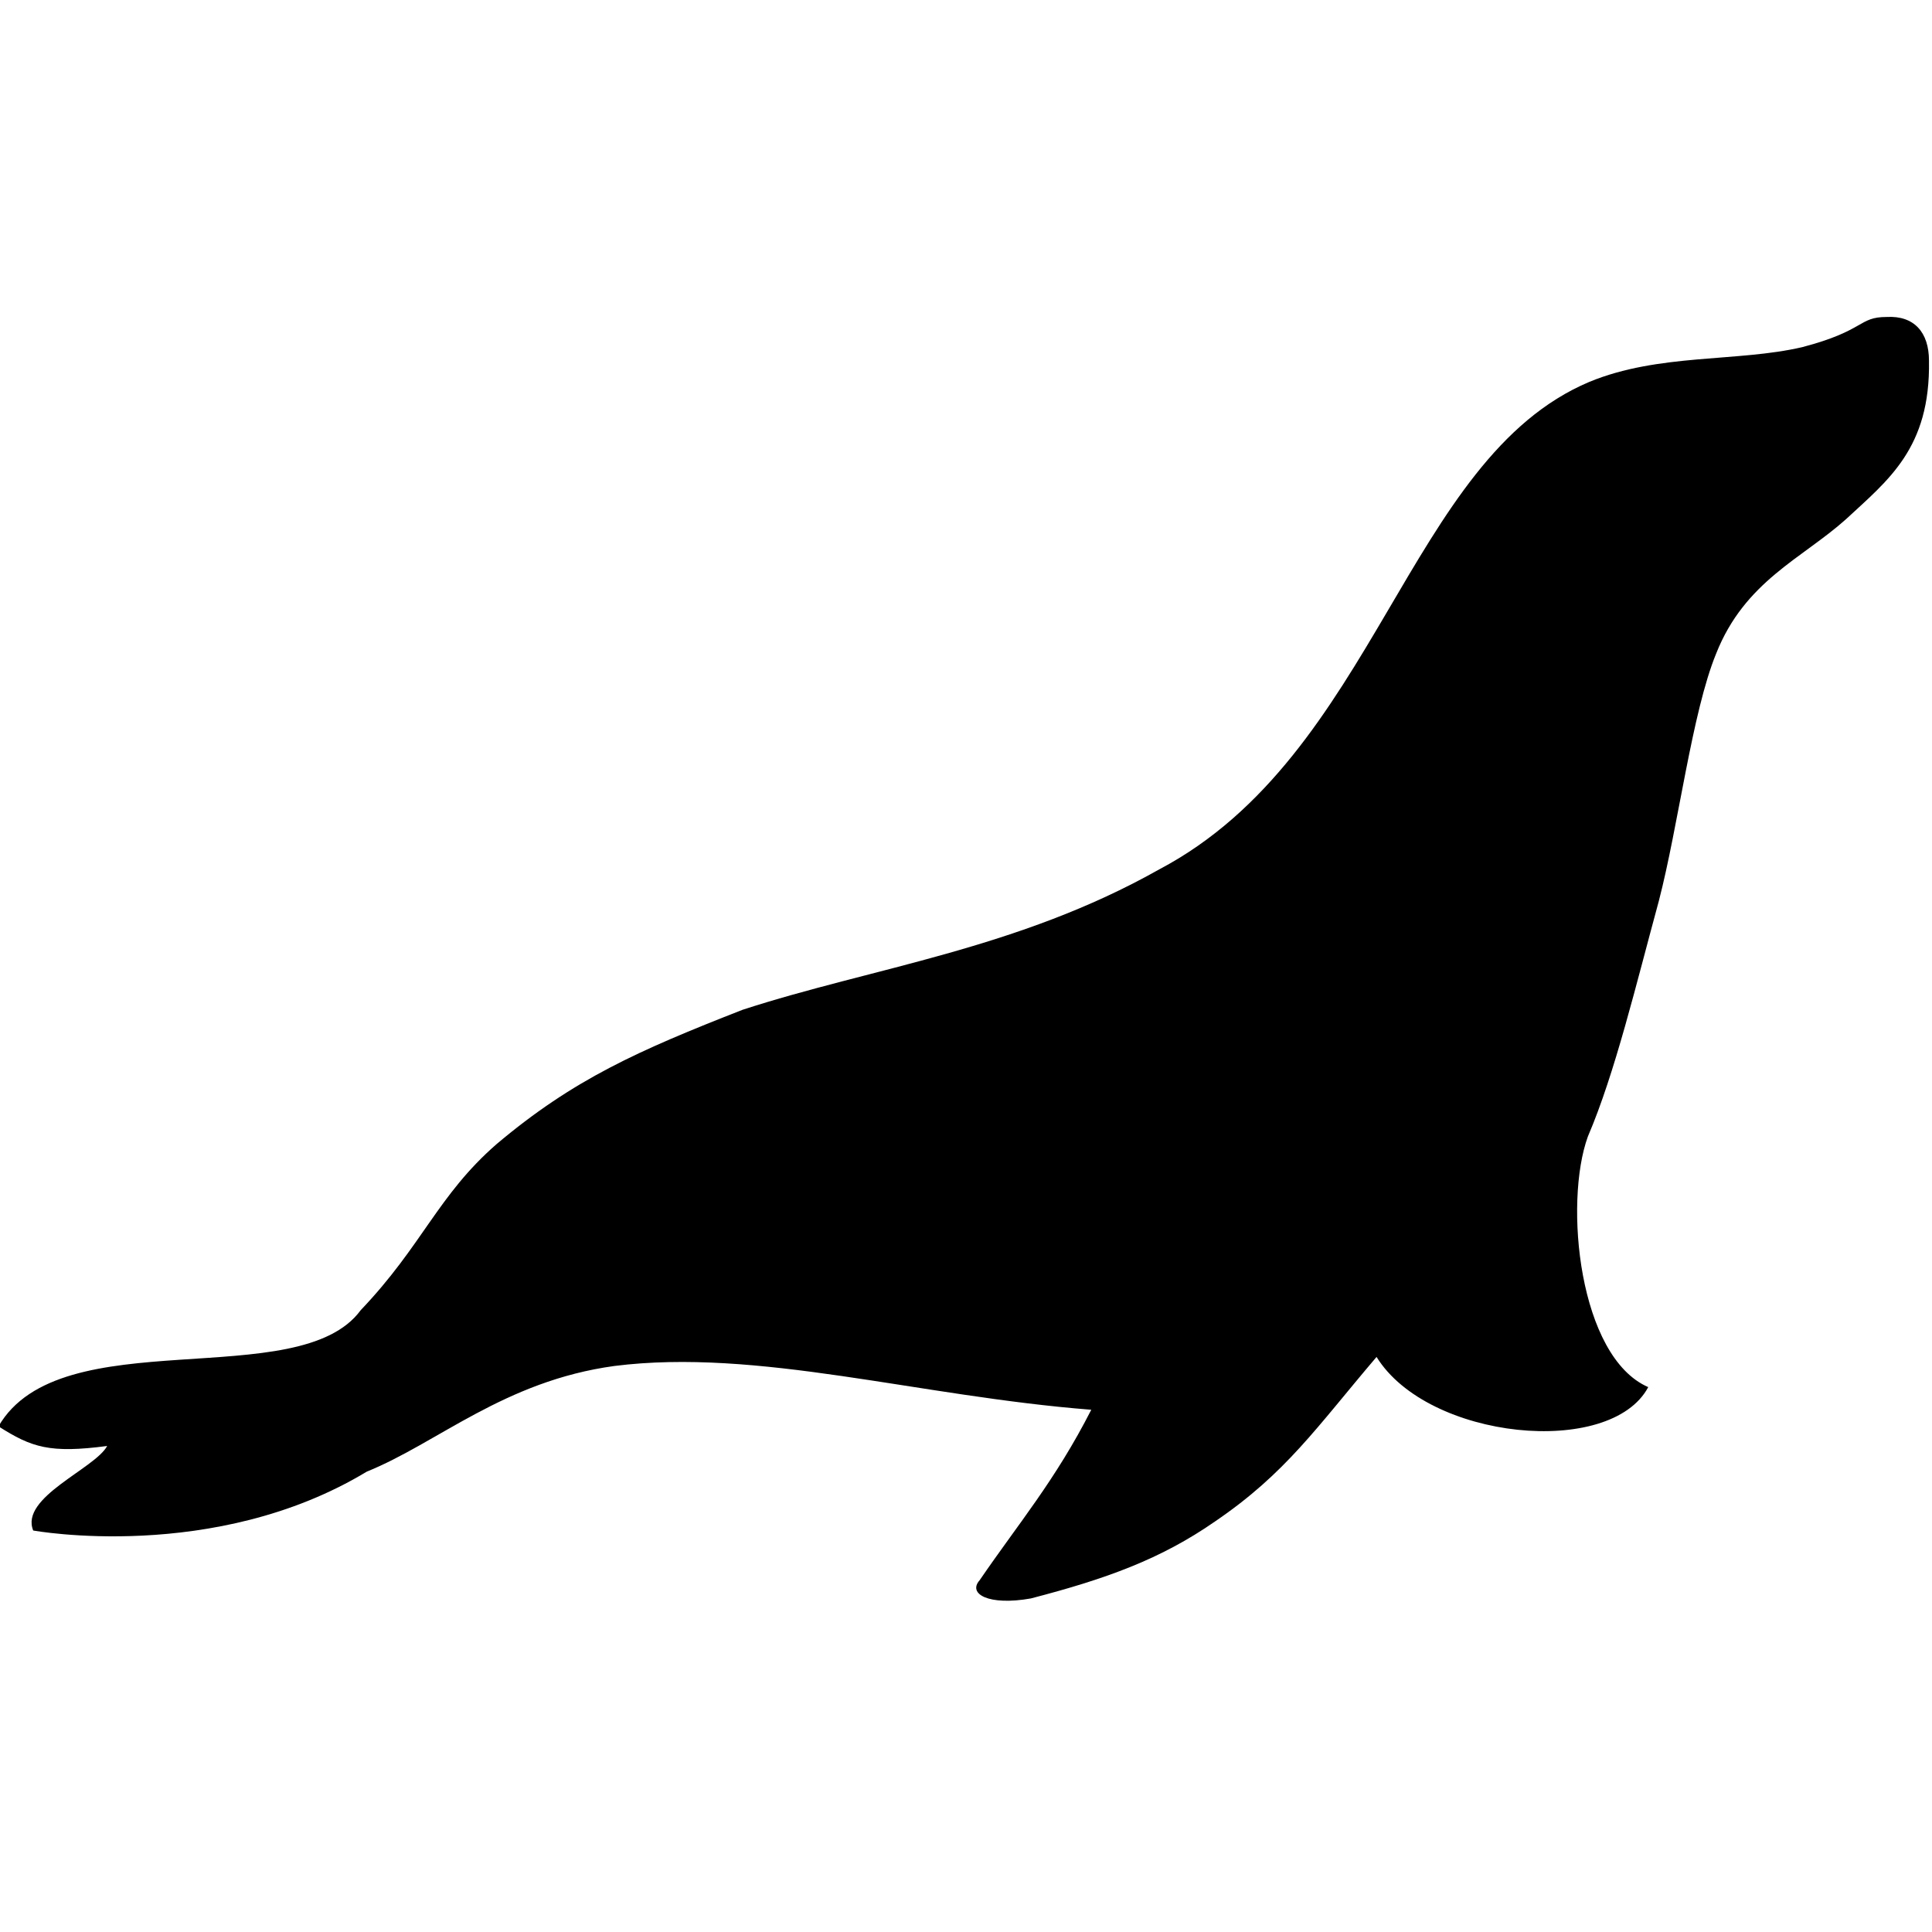
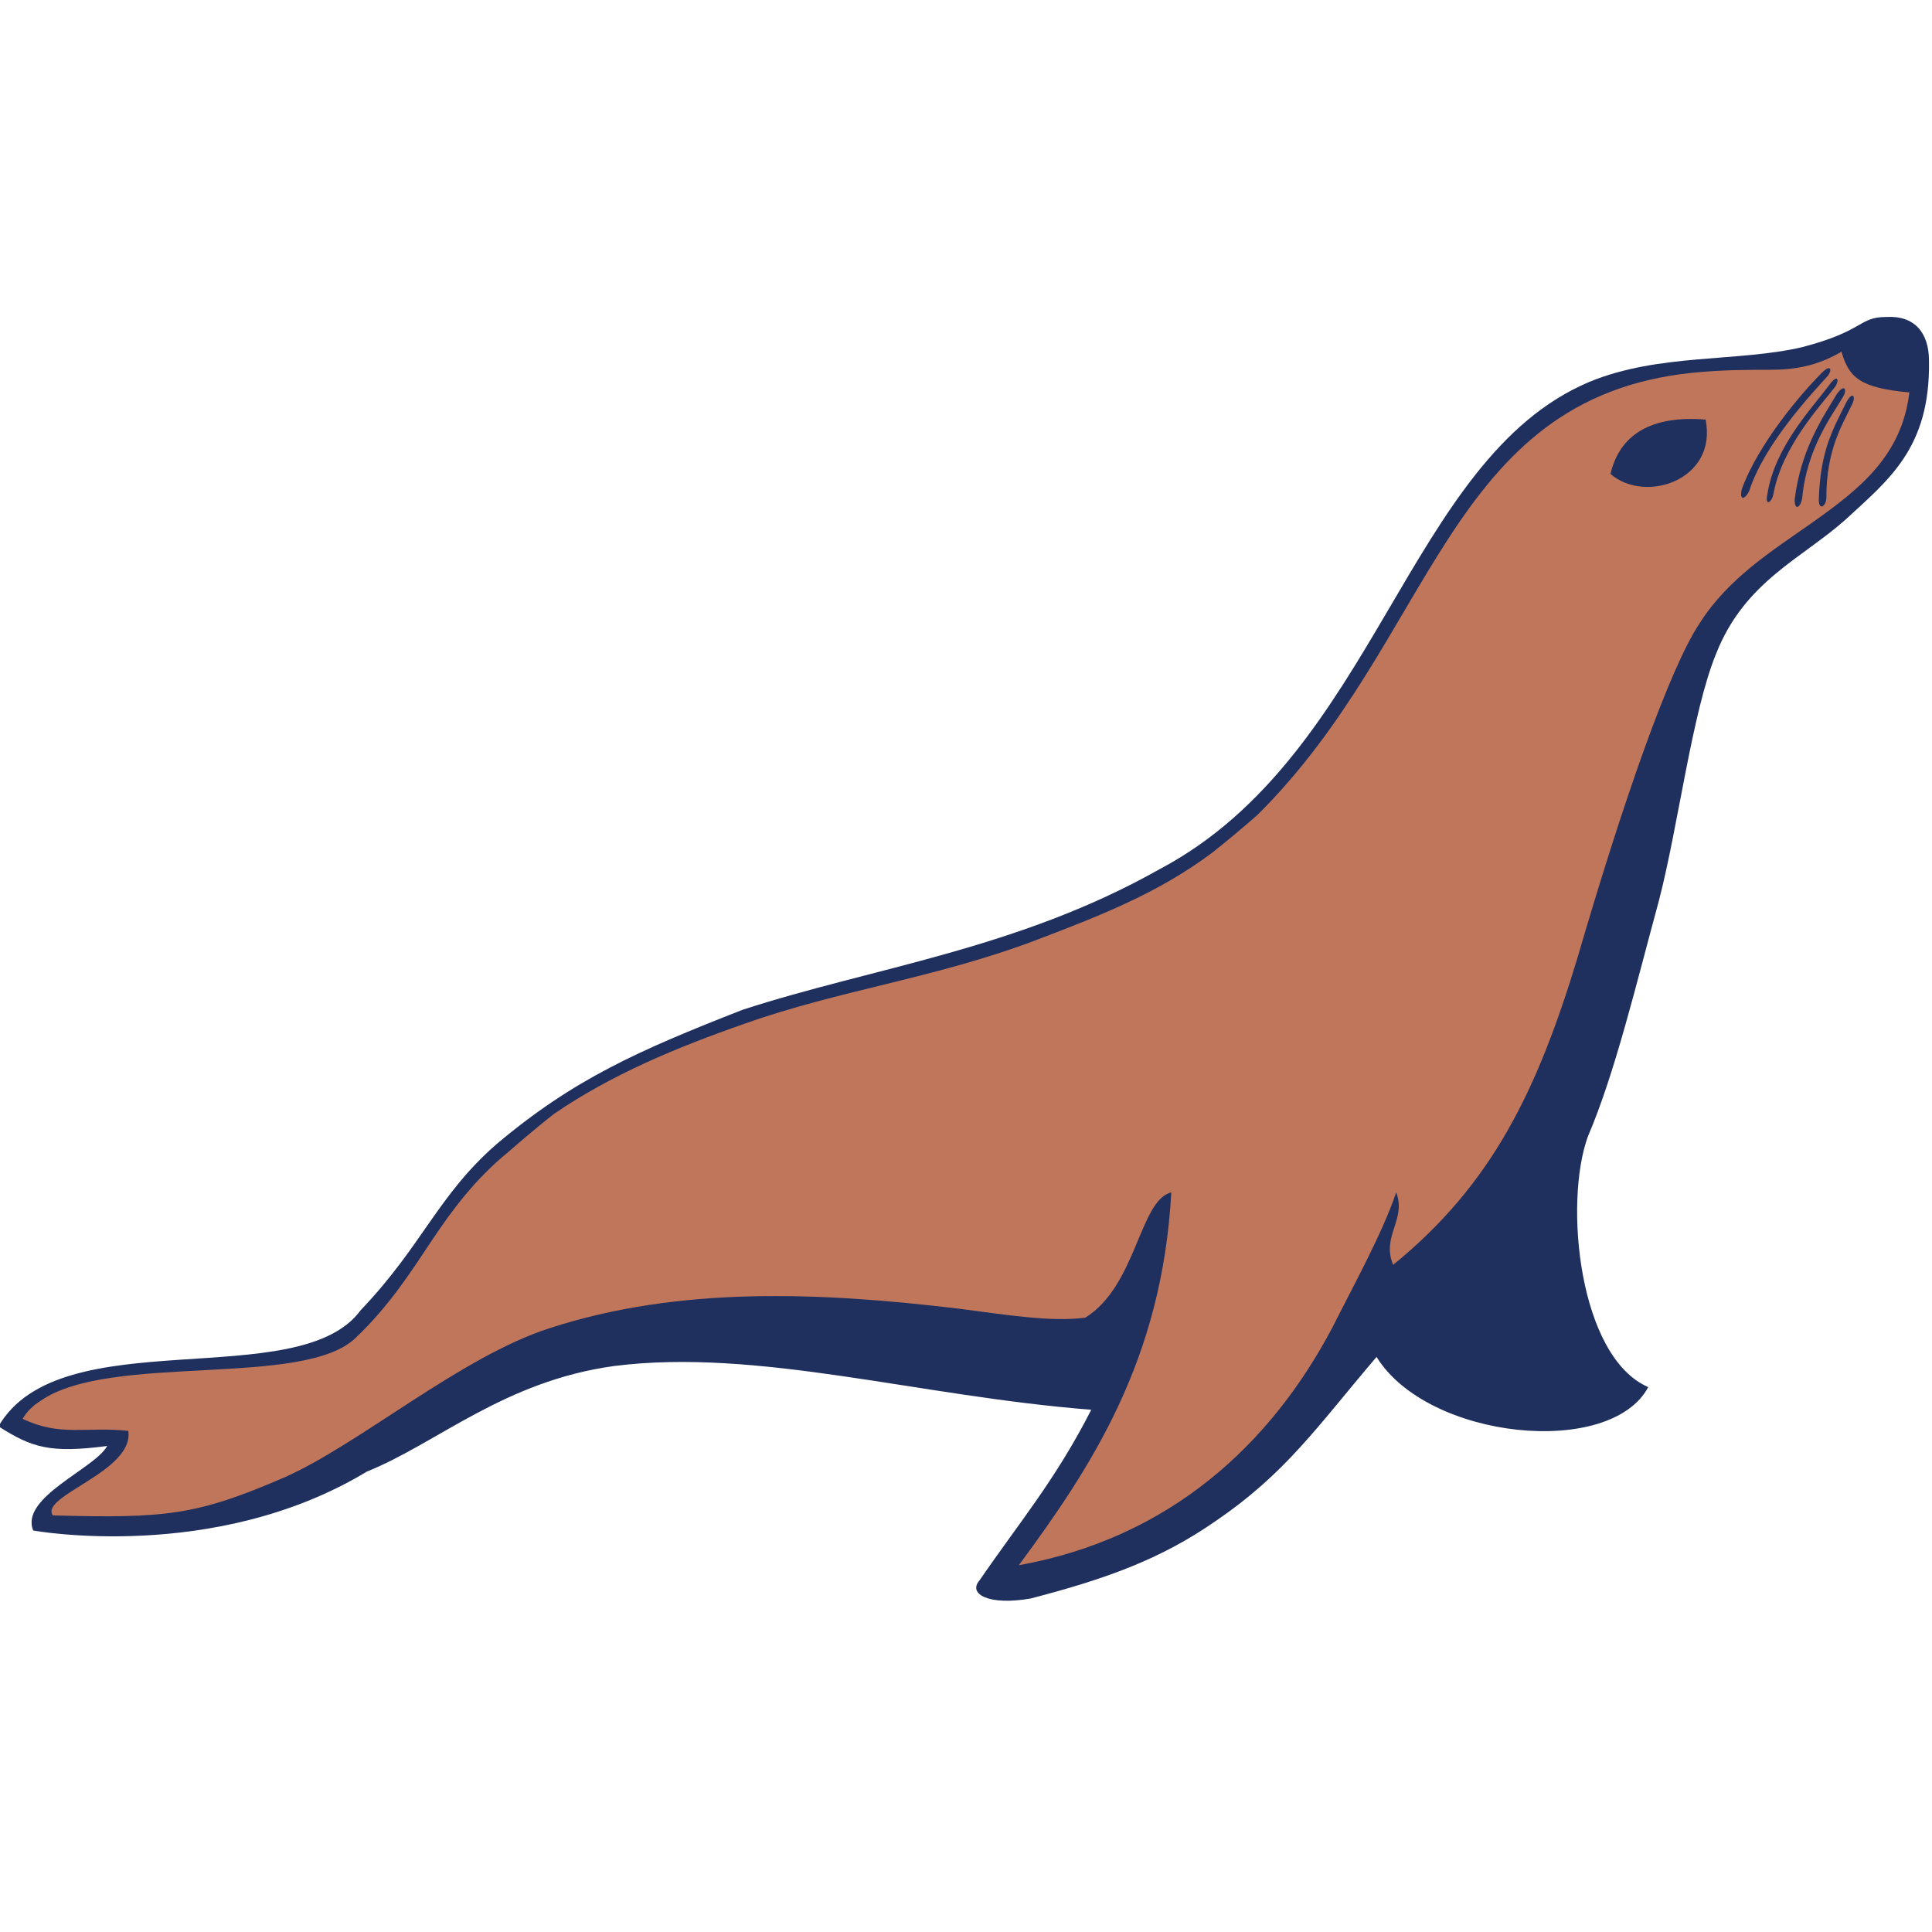
<svg xmlns="http://www.w3.org/2000/svg" version="1.2" viewBox="0 0 128 128" width="128" height="128">
  <style>.mariadb-a{fill:#1f305f}.mariadb-b{fill:#c0765a}</style>
-   <path fill-rule="evenodd" class=".mariadb-a" d="m125 21c-1.9 0-1.4 0.9-5.6 2-4.3 1-9.5 0.4-14.1 2.3-12.1 5.1-14.1 24.7-28.5 32.3-9.4 5.3-19 6.5-27.6 9.3-6.9 2.7-11.2 4.6-16.3 8.9-3.9 3.4-4.9 6.7-9 11-4.1 5.6-19.9 0.6-24 7.7 2.2 1.4 3.4 1.8 7.2 1.3-0.8 1.5-5.8 3.4-4.9 5.6 0 0 12 2.2 22.1-3.9 4.7-1.9 9.1-6 16.4-7 9.5-1.2 20.1 2 31.6 2.9-2.4 4.7-4.8 7.5-7.4 11.3-0.8 0.9 0.6 1.7 3.4 1.2 5-1.3 8.6-2.6 12.2-5.1 4.7-3.2 6.7-6.2 10.7-10.9 3.4 5.5 15.5 6.7 18 2-4.6-2-5.6-12.2-4-16.6 1.8-4.2 3.2-10.1 4.7-15.6 1.3-5 2.2-12.5 3.8-16.4 1.9-4.8 5.7-6.3 8.6-8.9 2.8-2.6 5.6-4.7 5.5-10.5 0-1.9-1-3-2.8-2.9z" />
-   <path class=".mariadb-b" d="m3.5 100.4c7.5 0.2 9.5 0 15.3-2.5 5-2.2 11.7-8 17.6-9.9 8.6-2.8 17.9-2.4 27.1-1.3 3.1 0.4 6.1 0.9 8.4 0.6 3.4-2.1 3.6-7.8 5.7-8.3-0.6 11.1-5.3 18.2-10.1 24.7 10-1.8 16.7-8 20.8-15.8 1.2-2.4 3.3-6.2 4.2-8.9 0.7 1.8-1 2.9-0.2 4.8 6.5-5.3 9.5-11.4 12.2-20.3 3-10.3 6.1-19.2 8.1-22.2 1.9-3 4.8-4.8 7.5-6.7 3.1-2.2 5.9-4.4 6.4-8.6-3.3-0.3-4-1-4.5-2.7-1.7 1-3.2 1.2-4.8 1.2-1.5 0-3.1 0-5.1 0.2-16.3 1.7-17 17.6-28.8 29.3-0.8 0.7-2.1 1.8-3 2.5-3.6 2.7-7.5 4.2-11.7 5.8-6.6 2.5-13 3.3-19.2 5.5-4.6 1.6-8.9 3.4-12.7 6-0.9 0.7-2.2 1.8-3 2.5-2.2 1.8-3.7 3.8-5.1 5.9-1.4 2.1-2.8 4.3-5 6.4-3.4 3.4-16.3 1-20.9 4.2q-0.8 0.5-1.2 1.2c2.5 1.2 4.2 0.5 7 0.8 0.4 2.7-5.9 4.3-5 5.6z" />
-   <path fill-rule="evenodd" class=".mariadb-a" d="m106.7 31.4c2.3 2 7.1 0.4 6.3-3.6-3.6-0.3-5.7 1-6.3 3.6z" />
-   <path class=".mariadb-a" d="m122.7 26.8c-0.6 1.3-1.7 2.9-1.7 6.2 0 0.5-0.5 0.9-0.5 0.1 0.1-3.2 0.9-4.6 1.8-6.4 0.4-0.8 0.7-0.5 0.4 0.1z" />
-   <path class=".mariadb-a" d="m122.1 26.3c-0.7 1.2-2.4 3.4-2.7 6.7-0.1 0.6-0.5 0.9-0.5 0.1 0.4-3.2 1.7-5.2 2.8-7 0.5-0.7 0.7-0.3 0.4 0.2z" />
-   <path class=".mariadb-a" d="m121.6 25.6c-0.9 1.2-3.5 3.9-4.1 7.1-0.1 0.6-0.6 0.9-0.4 0 0.5-3.1 2.9-5.6 4.1-7.2 0.5-0.7 0.7-0.4 0.4 0.1z" />
-   <path class=".mariadb-a" d="m121.1 24.9c-1 1.1-4.2 4.5-5.2 7.6-0.2 0.5-0.7 0.8-0.5-0.1 1.1-3 3.9-6.3 5.3-7.7 0.6-0.6 0.7-0.2 0.4 0.2z" />
+   <path fill-rule="evenodd" class="mariadb-a" d="m125 21c-1.9 0-1.4 0.9-5.6 2-4.3 1-9.5 0.4-14.1 2.3-12.1 5.1-14.1 24.7-28.5 32.3-9.4 5.3-19 6.5-27.6 9.3-6.9 2.7-11.2 4.6-16.3 8.9-3.9 3.4-4.9 6.7-9 11-4.1 5.6-19.9 0.6-24 7.7 2.2 1.4 3.4 1.8 7.2 1.3-0.8 1.5-5.8 3.4-4.9 5.6 0 0 12 2.2 22.1-3.9 4.7-1.9 9.1-6 16.4-7 9.5-1.2 20.1 2 31.6 2.9-2.4 4.7-4.8 7.5-7.4 11.3-0.8 0.9 0.6 1.7 3.4 1.2 5-1.3 8.6-2.6 12.2-5.1 4.7-3.2 6.7-6.2 10.7-10.9 3.4 5.5 15.5 6.7 18 2-4.6-2-5.6-12.2-4-16.6 1.8-4.2 3.2-10.1 4.7-15.6 1.3-5 2.2-12.5 3.8-16.4 1.9-4.8 5.7-6.3 8.6-8.9 2.8-2.6 5.6-4.7 5.5-10.5 0-1.9-1-3-2.8-2.9z" />
+   <path class="mariadb-b" d="m3.5 100.4c7.5 0.2 9.5 0 15.3-2.5 5-2.2 11.7-8 17.6-9.9 8.6-2.8 17.9-2.4 27.1-1.3 3.1 0.4 6.1 0.9 8.4 0.6 3.4-2.1 3.6-7.8 5.7-8.3-0.6 11.1-5.3 18.2-10.1 24.7 10-1.8 16.7-8 20.8-15.8 1.2-2.4 3.3-6.2 4.2-8.9 0.7 1.8-1 2.9-0.2 4.8 6.5-5.3 9.5-11.4 12.2-20.3 3-10.3 6.1-19.2 8.1-22.2 1.9-3 4.8-4.8 7.5-6.7 3.1-2.2 5.9-4.4 6.4-8.6-3.3-0.3-4-1-4.5-2.7-1.7 1-3.2 1.2-4.8 1.2-1.5 0-3.1 0-5.1 0.2-16.3 1.7-17 17.6-28.8 29.3-0.8 0.7-2.1 1.8-3 2.5-3.6 2.7-7.5 4.2-11.7 5.8-6.6 2.5-13 3.3-19.2 5.5-4.6 1.6-8.9 3.4-12.7 6-0.9 0.7-2.2 1.8-3 2.5-2.2 1.8-3.7 3.8-5.1 5.9-1.4 2.1-2.8 4.3-5 6.4-3.4 3.4-16.3 1-20.9 4.2q-0.8 0.5-1.2 1.2c2.5 1.2 4.2 0.5 7 0.8 0.4 2.7-5.9 4.3-5 5.6z" />
+   <path fill-rule="evenodd" class="mariadb-a" d="m106.7 31.4c2.3 2 7.1 0.4 6.3-3.6-3.6-0.3-5.7 1-6.3 3.6z" />
+   <path class="mariadb-a" d="m122.7 26.8c-0.6 1.3-1.7 2.9-1.7 6.2 0 0.5-0.5 0.9-0.5 0.1 0.1-3.2 0.9-4.6 1.8-6.4 0.4-0.8 0.7-0.5 0.4 0.1z" />
+   <path class="mariadb-a" d="m122.1 26.3c-0.7 1.2-2.4 3.4-2.7 6.7-0.1 0.6-0.5 0.9-0.5 0.1 0.4-3.2 1.7-5.2 2.8-7 0.5-0.7 0.7-0.3 0.4 0.2z" />
+   <path class="mariadb-a" d="m121.6 25.6c-0.9 1.2-3.5 3.9-4.1 7.1-0.1 0.6-0.6 0.9-0.4 0 0.5-3.1 2.9-5.6 4.1-7.2 0.5-0.7 0.7-0.4 0.4 0.1z" />
+   <path class="mariadb-a" d="m121.1 24.9c-1 1.1-4.2 4.5-5.2 7.6-0.2 0.5-0.7 0.8-0.5-0.1 1.1-3 3.9-6.3 5.3-7.7 0.6-0.6 0.7-0.2 0.4 0.2z" />
</svg>
